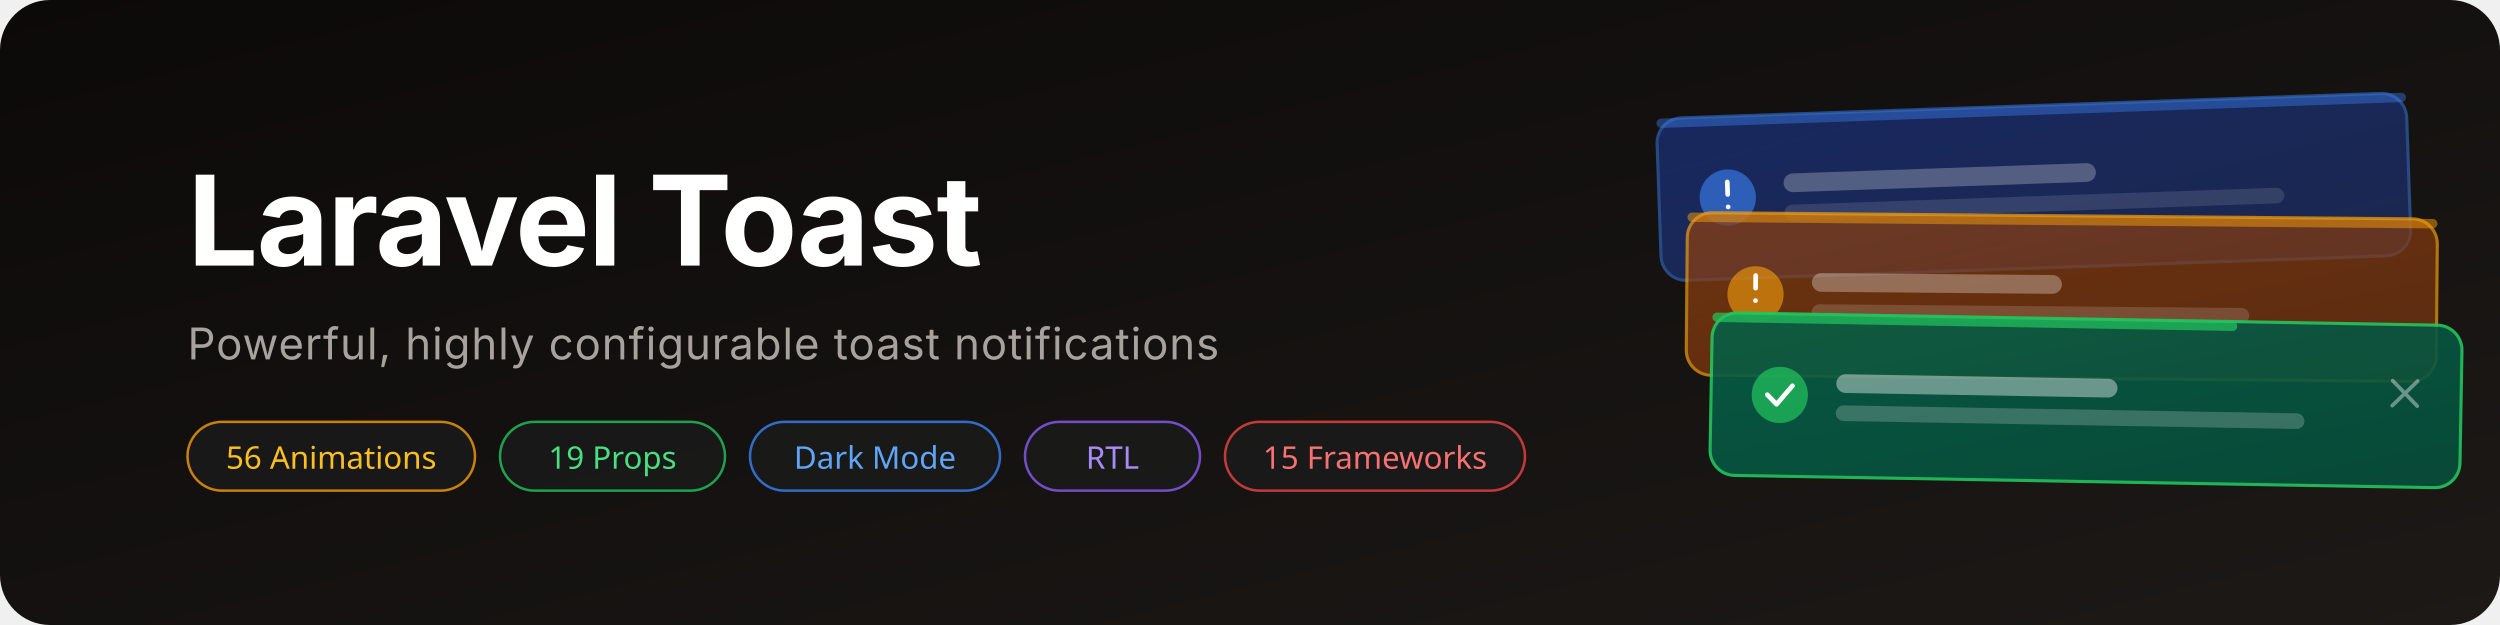
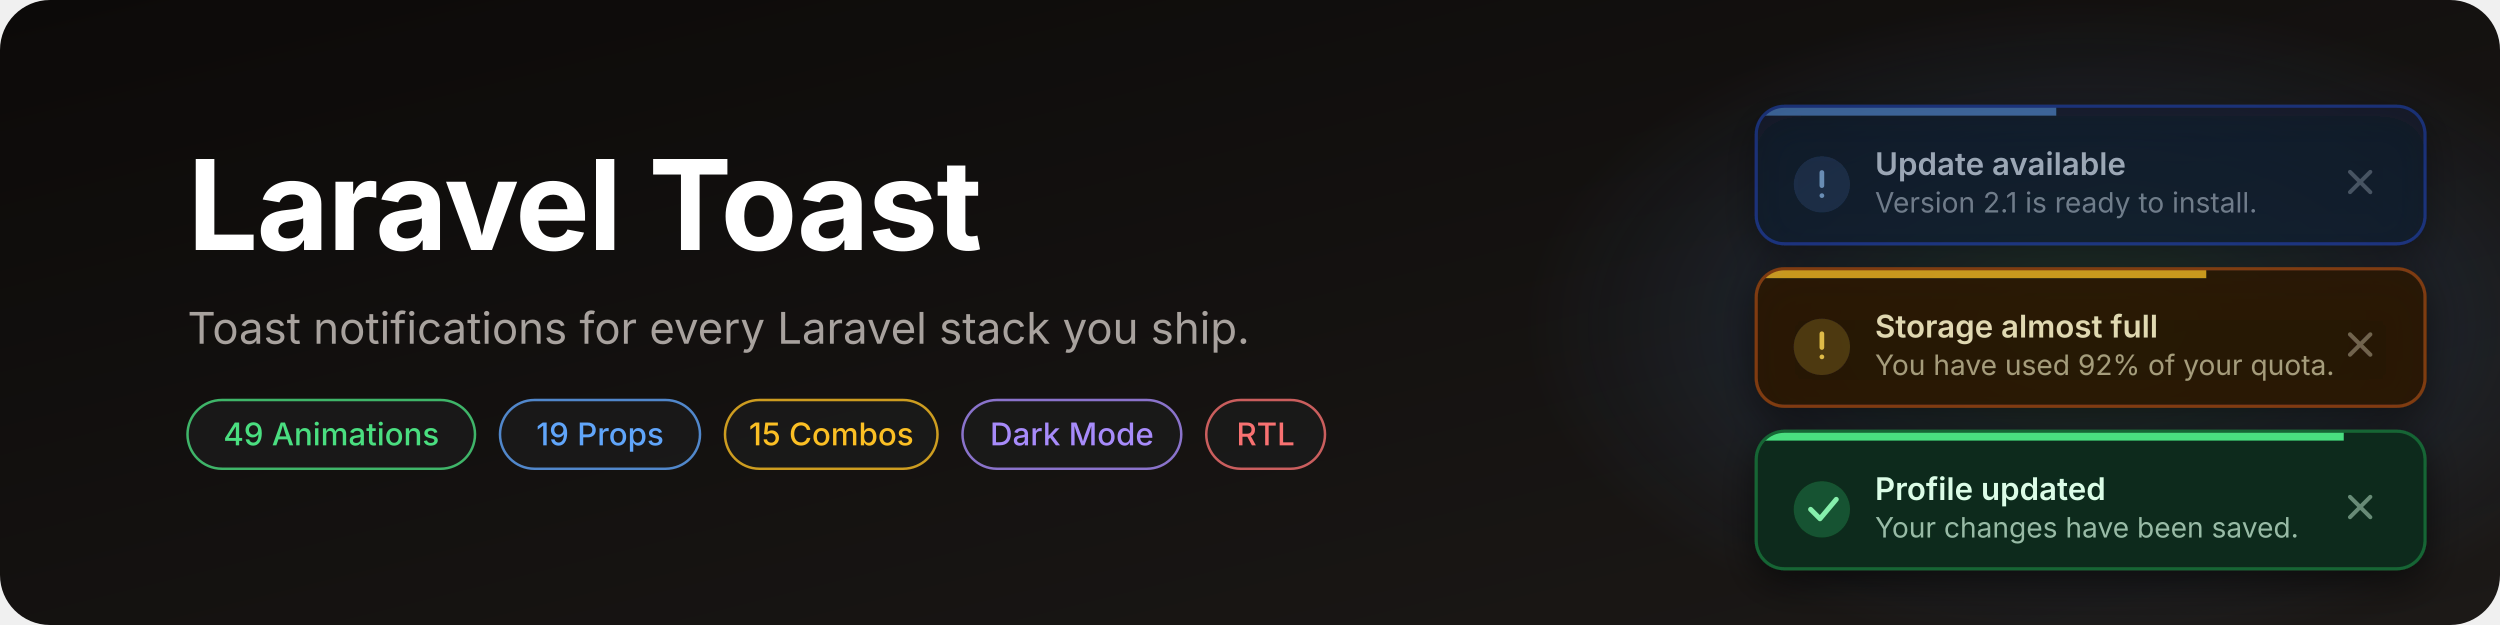
- <svg xmlns="http://www.w3.org/2000/svg" fill="none" viewBox="0 0 800 200">
-   <linearGradient id="a" x1="0%" x2="100%" y1="0%" y2="100%">
-     <stop offset="0" stop-color="#0c0a09" />
-     <stop offset="1" stop-color="#1c1917" />
-   </linearGradient>
-   <linearGradient id="b" x1="0%" x2="100%" y1="0%" y2="100%">
-     <stop offset="0" stop-color="#065f46" />
-     <stop offset="1" stop-color="#064e3b" />
-   </linearGradient>
-   <linearGradient id="c" x1="0%" x2="100%" y1="0%" y2="100%">
-     <stop offset="0" stop-color="#92400e" />
-     <stop offset="1" stop-color="#78350f" />
-   </linearGradient>
-   <linearGradient id="d" x1="0%" x2="100%" y1="0%" y2="100%">
-     <stop offset="0" stop-color="#1e40af" />
-     <stop offset="1" stop-color="#1e3a8a" />
-   </linearGradient>
-   <rect fill="url(#a)" height="200" rx="16" width="800" />
-   <g transform="matrix(.9993908 -.0348995 .0348995 .9993908 530 38)">
-     <rect fill="url(#d)" height="52" opacity=".5" rx="8" stroke="#3b82f6" width="240" />
-     <rect fill="#3b82f6" height="3" opacity=".4" rx="1.5" width="240" />
-     <circle cx="22" cy="26" fill="#3b82f6" opacity=".6" r="9" />
-     <path d="m22 21v4m0 4h.01" stroke="#fff" stroke-linecap="round" stroke-width="1.5" />
-     <g fill="#fff">
-       <rect height="6" opacity=".25" rx="3" width="100" x="40" y="19" />
-       <rect height="5" opacity=".12" rx="2.5" width="160" x="40" y="29" />
+ <svg xmlns="http://www.w3.org/2000/svg" viewBox="0 0 800 200" width="800" height="200" fill="none" role="img" aria-label="Laravel Toast">
+   <defs>
+     <linearGradient id="bg" x1="0" y1="0" x2="1" y2="1">
+       <stop offset="0" stop-color="#0c0a09" />
+       <stop offset="1" stop-color="#1c1917" />
+     </linearGradient>
+     <radialGradient id="glow" cx="50%" cy="50%" r="50%">
+       <stop offset="0" stop-color="#4ade80" stop-opacity=".18" />
+       <stop offset=".55" stop-color="#60a5fa" stop-opacity=".10" />
+       <stop offset="1" stop-color="#60a5fa" stop-opacity="0" />
+     </radialGradient>
+     <filter id="lift" x="-25%" y="-30%" width="150%" height="180%">
+       <feDropShadow dx="0" dy="4" stdDeviation="6" flood-color="#000" flood-opacity=".6" />
+     </filter>
+     <clipPath id="card">
+       <rect width="214" height="44" rx="9" />
+     </clipPath>
+   </defs>
+   <rect width="800" height="200" rx="16" fill="url(#bg)" />
+   <ellipse cx="668" cy="104" rx="180" ry="104" fill="url(#glow)" />
+   <g font-family="system-ui, -apple-system, 'Segoe UI', sans-serif">
+     <text x="60" y="80" fill="#fff" font-size="40" font-weight="700" letter-spacing="-.5">Laravel Toast</text>
+     <text x="60" y="110" fill="#a8a29e" font-size="14">Toast notifications for every Laravel stack you ship.</text>
+     <g transform="translate(60 128)" font-size="10" font-weight="500" text-anchor="middle">
+       <rect width="92" height="22" rx="11" fill="#1a1a1a" opacity=".8" stroke="#4ade80" stroke-width=".8" />
+       <text x="46" y="14.5" fill="#4ade80">49 Animations</text>
+       <rect x="100" width="64" height="22" rx="11" fill="#1a1a1a" opacity=".8" stroke="#60a5fa" stroke-width=".8" />
+       <text x="132" y="14.5" fill="#60a5fa">19 Props</text>
+       <rect x="172" width="68" height="22" rx="11" fill="#1a1a1a" opacity=".8" stroke="#fbbf24" stroke-width=".8" />
+       <text x="206" y="14.5" fill="#fbbf24">15 Combos</text>
+       <rect x="248" width="70" height="22" rx="11" fill="#1a1a1a" opacity=".8" stroke="#a78bfa" stroke-width=".8" />
+       <text x="283" y="14.5" fill="#a78bfa">Dark Mode</text>
+       <rect x="326" width="38" height="22" rx="11" fill="#1a1a1a" opacity=".8" stroke="#f87171" stroke-width=".8" />
+       <text x="345" y="14.5" fill="#f87171">RTL</text>
+     </g>
+     <g filter="url(#lift)" transform="translate(562 34)">
+       <g opacity=".6">
+         <g clip-path="url(#card)">
+           <rect width="214" height="44" fill="#0f1e33" />
+           <rect width="96" height="3" fill="#60a5fa" opacity=".85" />
+         </g>
+         <rect width="214" height="44" rx="9" fill="none" stroke="#1e40af" />
+         <circle cx="21" cy="25" r="9" fill="#60a5fa" opacity=".2" />
+         <path d="M21 21.2v4.2m0 3.2h.01" stroke="#93c5fd" stroke-width="1.5" stroke-linecap="round" />
+         <text x="38" y="22" fill="#dbeafe" font-size="10" font-weight="600">Update available</text>
+         <text x="38" y="34" fill="#dbeafe" font-size="9" opacity=".68">Version 2.1 is ready to install.</text>
+         <path d="M0 0 6.5 6.5M6.5 0 0 6.5" transform="translate(190 21)" stroke="#dbeafe" stroke-width="1.3" stroke-linecap="round" opacity=".4" />
+       </g>
+       <g transform="translate(0 52)" opacity=".82">
+         <g clip-path="url(#card)">
+           <rect width="214" height="44" fill="#2b1d06" />
+           <rect width="144" height="3" fill="#fbbf24" opacity=".9" />
+         </g>
+         <rect width="214" height="44" rx="9" fill="none" stroke="#92400e" />
+         <circle cx="21" cy="25" r="9" fill="#fbbf24" opacity=".2" />
+         <path d="M21 20.8v4.4m0 3h.01" stroke="#fcd34d" stroke-width="1.5" stroke-linecap="round" />
+         <text x="38" y="22" fill="#fef3c7" font-size="10" font-weight="600">Storage almost full</text>
+         <text x="38" y="34" fill="#fef3c7" font-size="9" opacity=".68">You have used 92% of your quota.</text>
+         <path d="M0 0 6.5 6.5M6.5 0 0 6.5" transform="translate(190 21)" stroke="#fef3c7" stroke-width="1.3" stroke-linecap="round" opacity=".4" />
+       </g>
+       <g transform="translate(0 104)">
+         <g clip-path="url(#card)">
+           <rect width="214" height="44" fill="#082c1a" />
+           <rect width="188" height="3" fill="#4ade80" />
+         </g>
+         <rect width="214" height="44" rx="9" fill="none" stroke="#166534" />
+         <circle cx="21" cy="25" r="9" fill="#4ade80" opacity=".22" />
+         <path d="m17.4 25 3 3 5.2-6.2" stroke="#86efac" stroke-width="1.6" stroke-linecap="round" stroke-linejoin="round" />
+         <text x="38" y="22" fill="#dcfce7" font-size="10" font-weight="600">Profile updated</text>
+         <text x="38" y="34" fill="#dcfce7" font-size="9" opacity=".68">Your changes have been saved.</text>
+         <path d="M0 0 6.5 6.5M6.5 0 0 6.5" transform="translate(190 21)" stroke="#dcfce7" stroke-width="1.3" stroke-linecap="round" opacity=".45" />
+       </g>
    </g>
  </g>
-   <g transform="matrix(.9999619 .00872654 -.00872654 .9999619 540 68)">
-     <rect fill="url(#c)" height="52" opacity=".7" rx="8" stroke="#f59e0b" width="240" />
-     <rect fill="#f59e0b" height="3" opacity=".5" rx="1.5" width="240" />
-     <circle cx="22" cy="26" fill="#f59e0b" opacity=".6" r="9" />
-     <path d="m22 20v4m0 4h.01" stroke="#fff" stroke-linecap="round" stroke-width="1.5" />
-     <g fill="#fff">
-       <rect height="6" opacity=".3" rx="3" width="80" x="40" y="19" />
-       <rect height="5" opacity=".15" rx="2.5" width="140" x="40" y="29" />
-     </g>
-   </g>
-   <g transform="matrix(.9998477 .01745241 -.01745241 .9998477 548 100)">
-     <rect fill="url(#b)" height="52" opacity=".9" rx="8" stroke="#22c55e" width="240" />
-     <rect fill="#22c55e" height="3" opacity=".7" rx="1.5" width="168" />
-     <circle cx="22" cy="26" fill="#22c55e" opacity=".7" r="9" />
-     <path d="m18 26 3 3 5-6" fill="none" stroke="#fff" stroke-linecap="round" stroke-linejoin="round" stroke-width="1.5" />
-     <rect fill="#fff" height="6" opacity=".4" rx="3" width="90" x="40" y="19" />
-     <rect fill="#fff" height="5" opacity=".2" rx="2.5" width="150" x="40" y="29" />
-     <path d="m0 0 8 8m0-8-8 8" opacity=".4" stroke="#fff" stroke-linecap="round" stroke-width="1.2" transform="translate(218 18)" />
-   </g>
-   <text fill="#fff" font-family="system-ui, -apple-system, 'Segoe UI', sans-serif" font-size="40" font-weight="700" letter-spacing="-.5" x="60" y="85">Laravel Toast</text>
-   <text fill="#a8a29e" font-family="system-ui, -apple-system, 'Segoe UI', sans-serif" font-size="14" letter-spacing=".3" x="60" y="115">Powerful, highly configurable toast notifications</text>
-   <g transform="translate(60 135)">
-     <rect fill="#1a1a1a" height="22" opacity=".8" rx="11" stroke="#f59e0b" stroke-width=".8" width="92" />
-     <text fill="#fbbf24" font-family="system-ui, sans-serif" font-size="10" font-weight="500" text-anchor="middle" x="46" y="15">56 Animations</text>
-     <rect fill="#1a1a1a" height="22" opacity=".8" rx="11" stroke="#22c55e" stroke-width=".8" width="72" x="100" />
-     <text fill="#4ade80" font-family="system-ui, sans-serif" font-size="10" font-weight="500" text-anchor="middle" x="136" y="15">19 Props</text>
-     <rect fill="#1a1a1a" height="22" opacity=".8" rx="11" stroke="#3b82f6" stroke-width=".8" width="80" x="180" />
-     <text fill="#60a5fa" font-family="system-ui, sans-serif" font-size="10" font-weight="500" text-anchor="middle" x="220" y="15">Dark Mode</text>
-     <rect fill="#1a1a1a" height="22" opacity=".8" rx="11" stroke="#8b5cf6" stroke-width=".8" width="56" x="268" />
-     <text fill="#a78bfa" font-family="system-ui, sans-serif" font-size="10" font-weight="500" text-anchor="middle" x="296" y="15">RTL</text>
-     <rect fill="#1a1a1a" height="22" opacity=".8" rx="11" stroke="#ef4444" stroke-width=".8" width="96" x="332" />
-     <text fill="#f87171" font-family="system-ui, sans-serif" font-size="10" font-weight="500" text-anchor="middle" x="380" y="15">15 Frameworks</text>
-   </g>
</svg>
